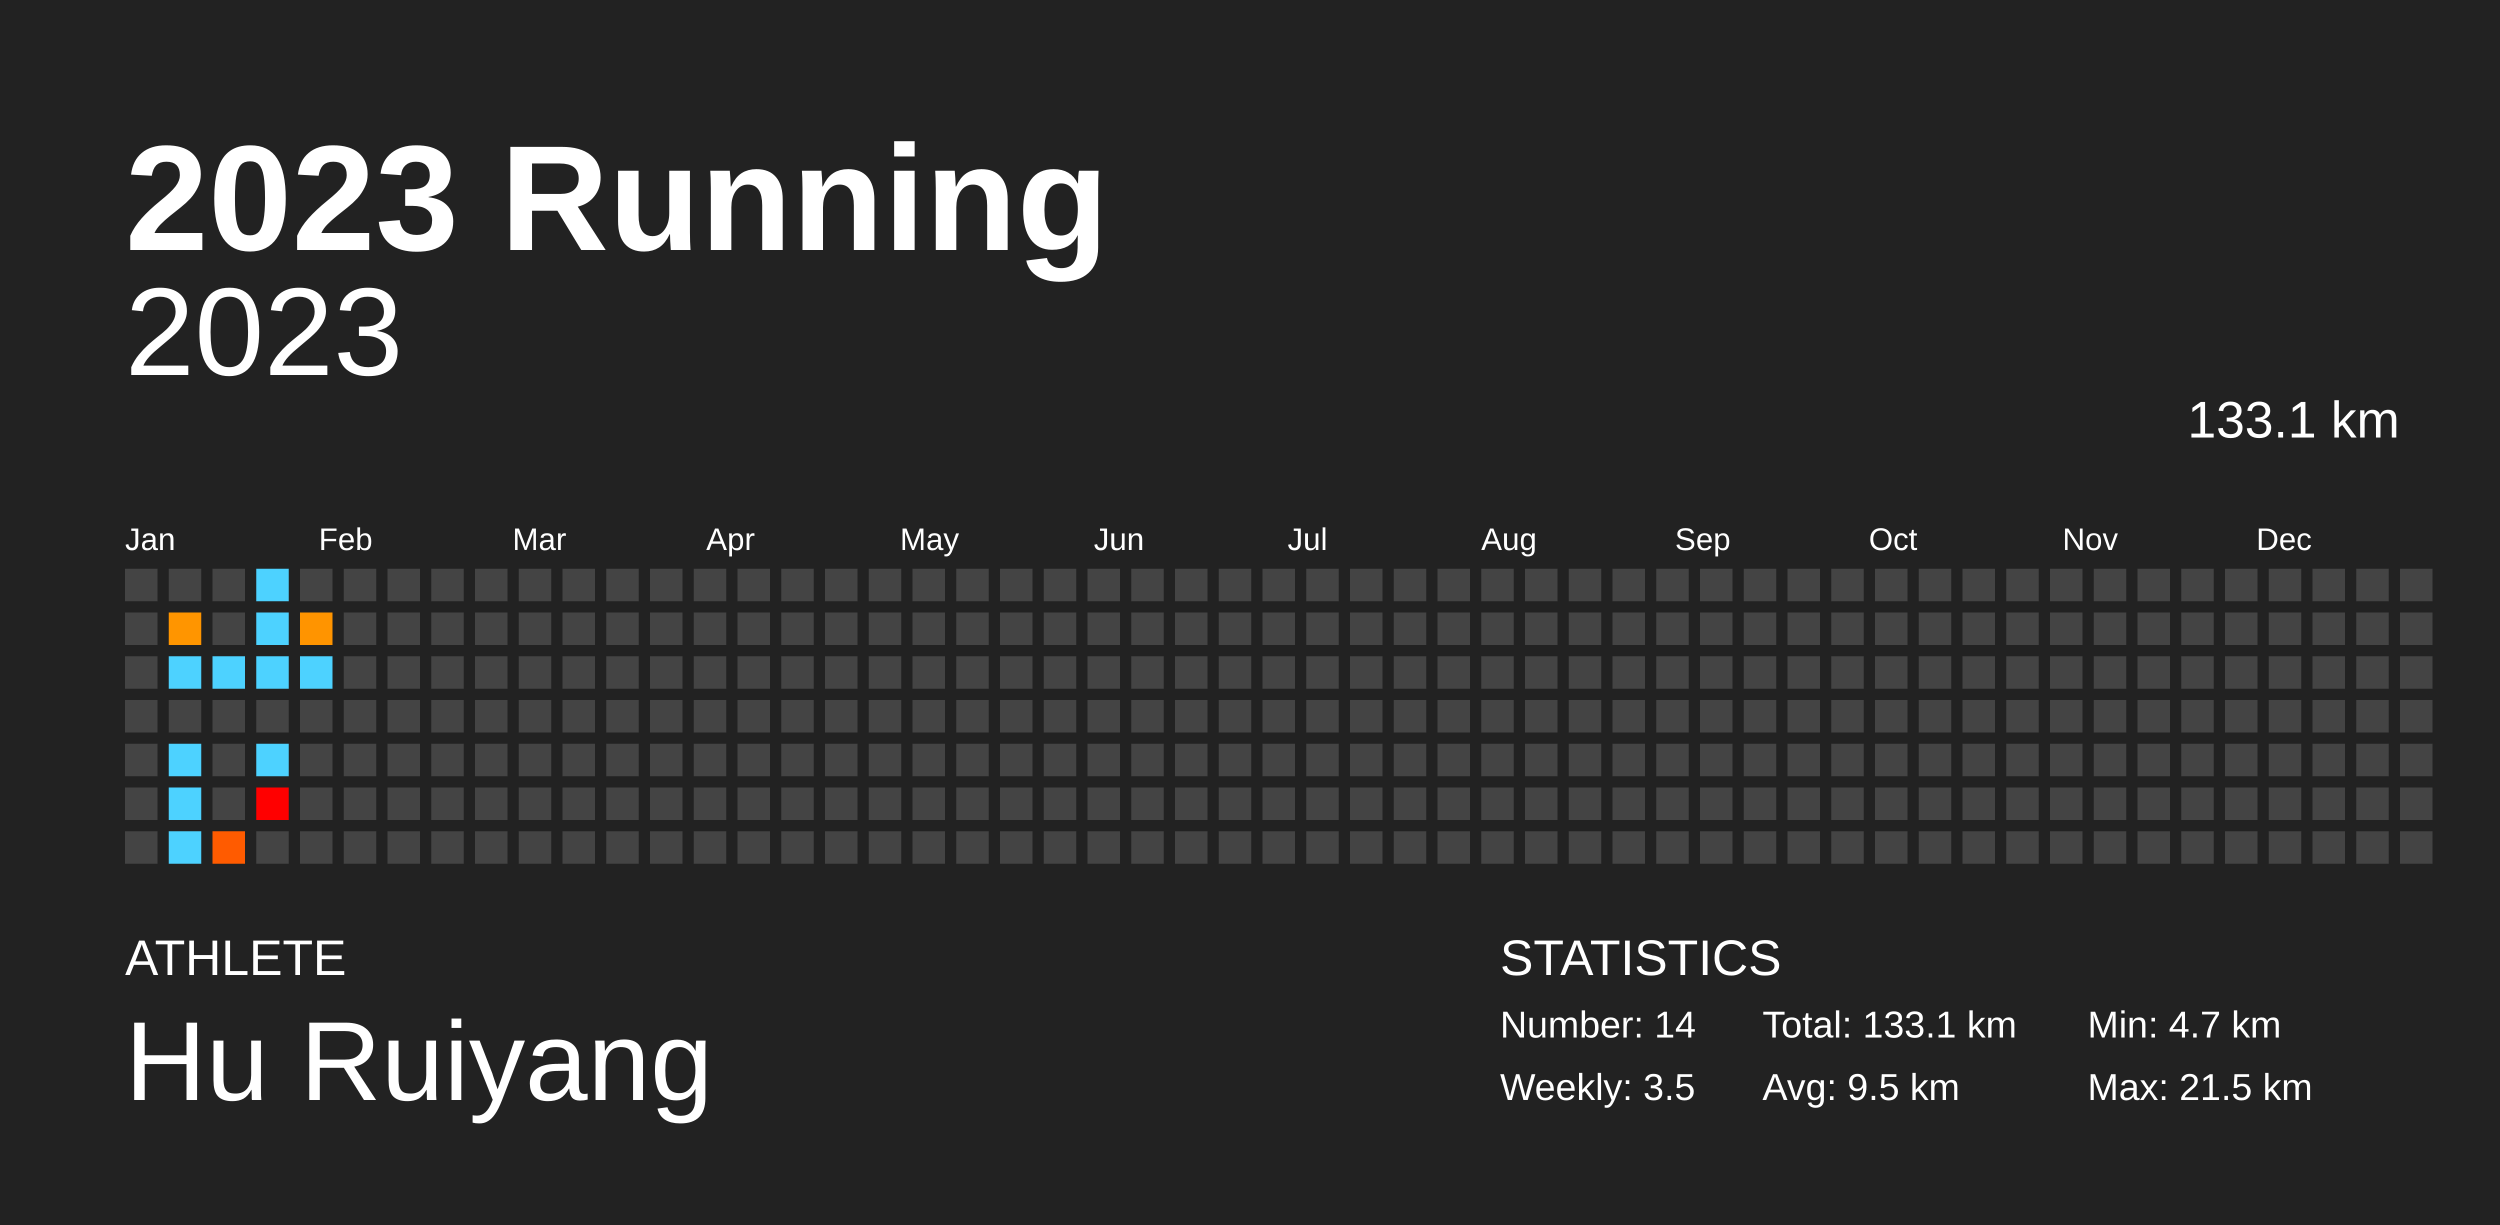
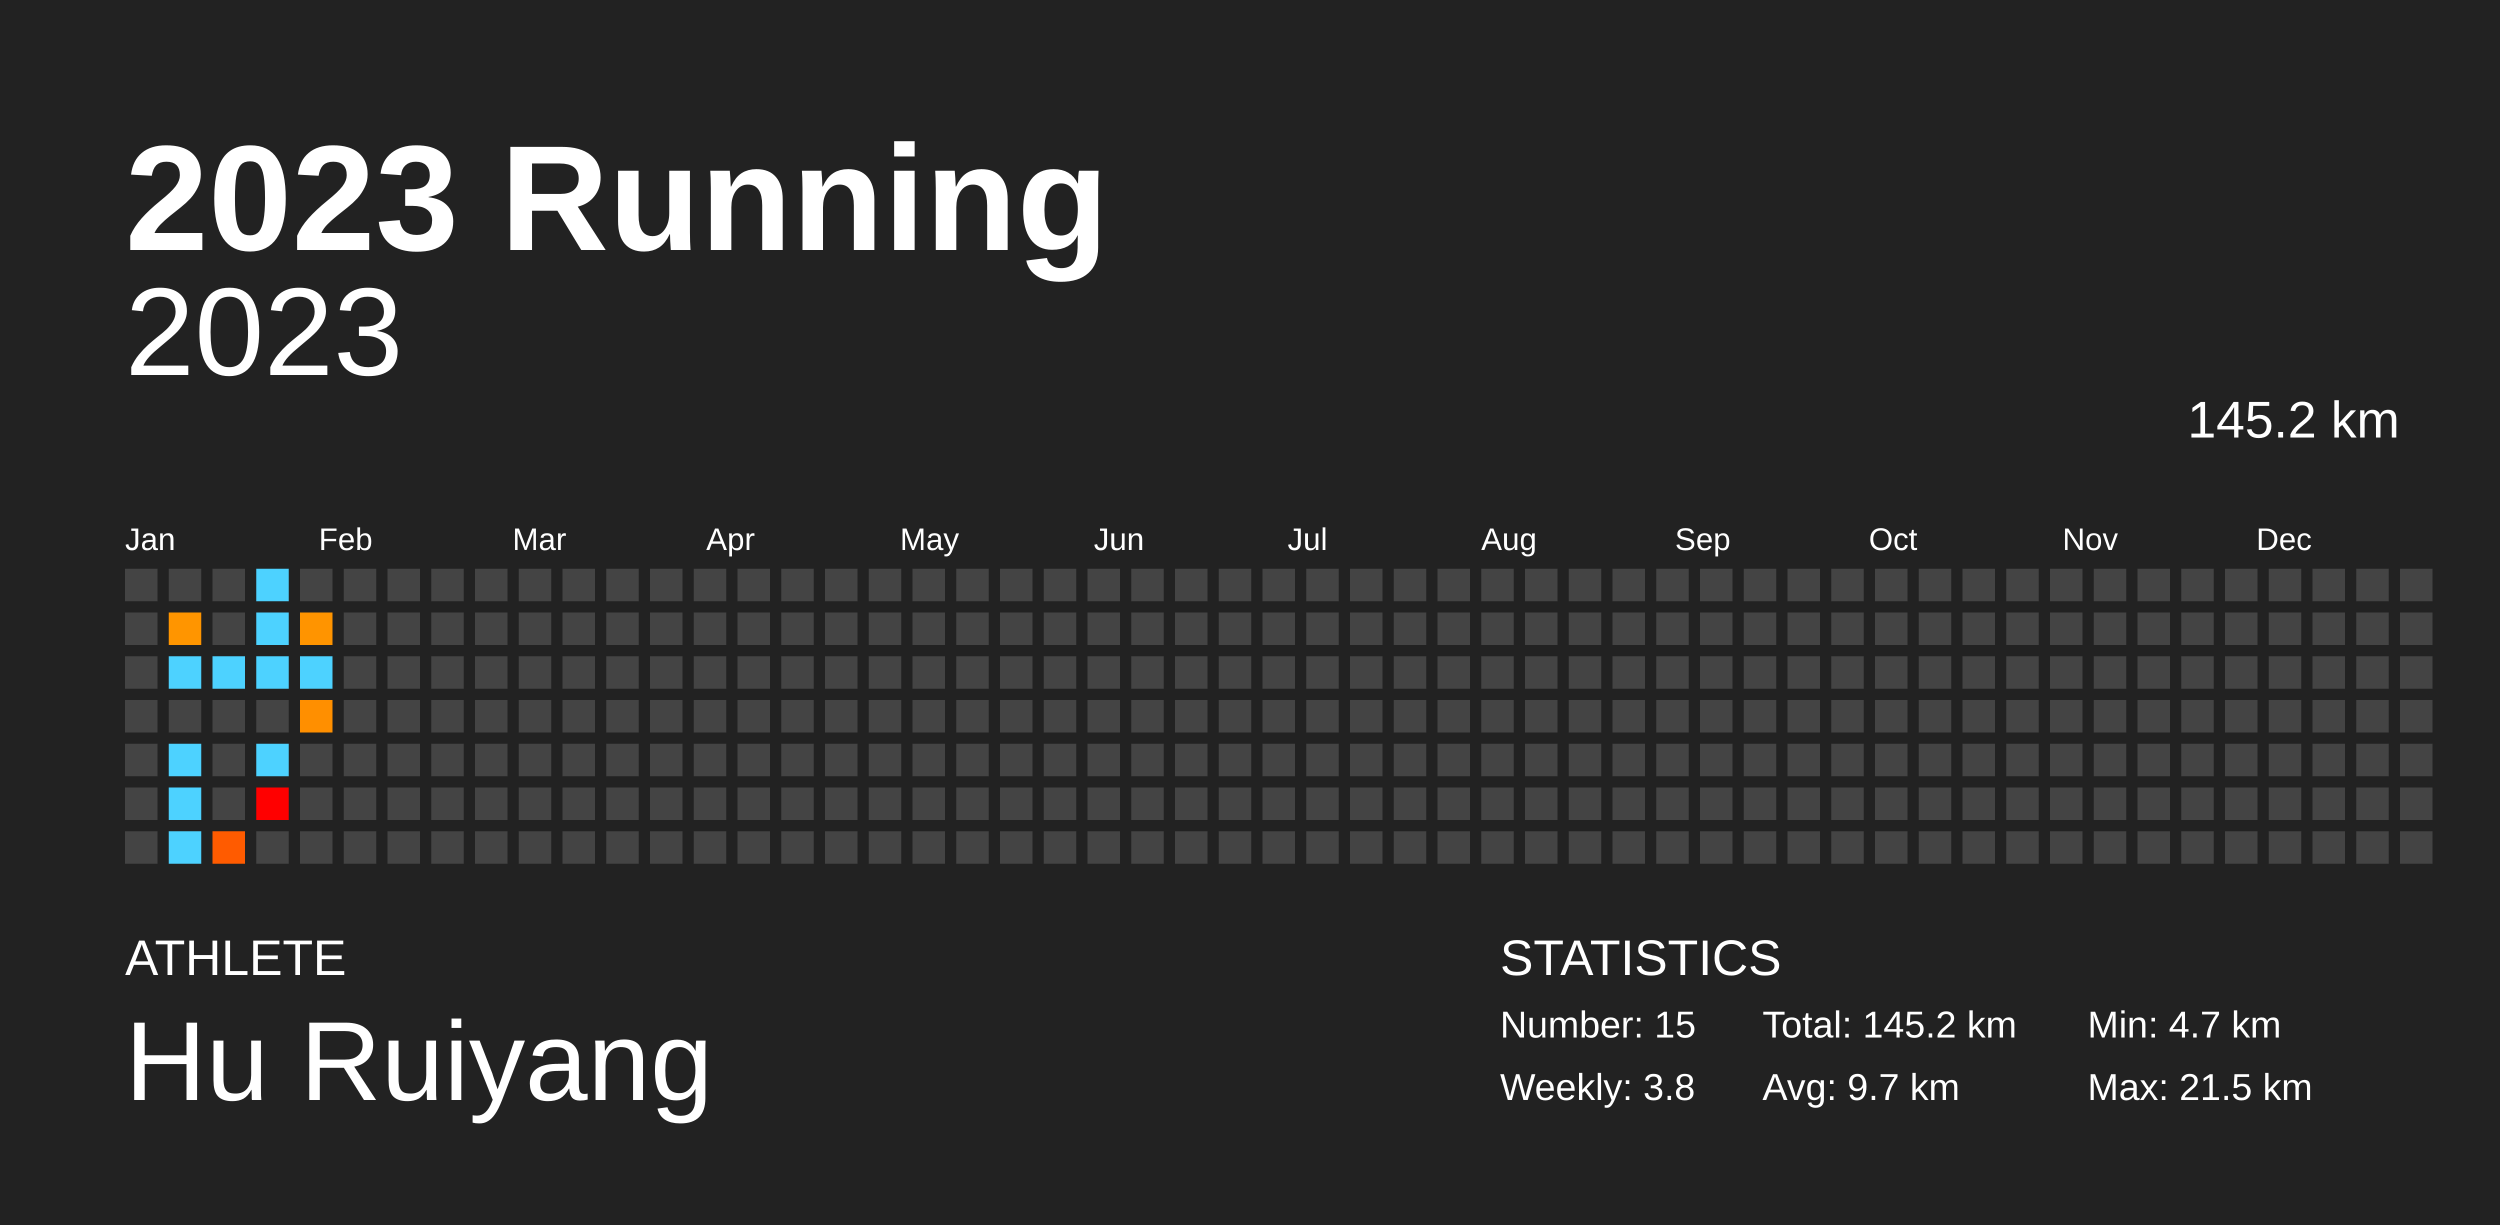
<svg xmlns="http://www.w3.org/2000/svg" baseProfile="full" height="98mm" version="1.1" viewBox="0,0,200,98" width="200mm">
  <defs />
  <rect fill="#222222" height="98" width="200" x="0" y="0" />
  <text fill="#FFFFFF" style="font-size:12px; font-family:Arial; font-weight:bold;" x="10" y="20">2023 Running</text>
  <text fill="#FFFFFF" style="font-size:4px; font-family:Arial" x="10" y="78">ATHLETE</text>
  <text fill="#FFFFFF" style="font-size:9px; font-family:Arial" x="10" y="88">Hu Ruiyang</text>
  <text fill="#FFFFFF" style="font-size:4px; font-family:Arial" x="120" y="78">STATISTICS</text>
-   <text fill="#FFFFFF" style="font-size:3px; font-family:Arial" x="120" y="83">Number: 14</text>
-   <text fill="#FFFFFF" style="font-size:3px; font-family:Arial" x="120" y="88">Weekly: 3.5</text>
-   <text fill="#FFFFFF" style="font-size:3px; font-family:Arial" x="141" y="83">Total: 133.1 km</text>
-   <text fill="#FFFFFF" style="font-size:3px; font-family:Arial" x="141" y="88">Avg: 9.5 km</text>
+   <text fill="#FFFFFF" style="font-size:3px; font-family:Arial" x="120" y="83">Number: 15</text>
+   <text fill="#FFFFFF" style="font-size:3px; font-family:Arial" x="120" y="88">Weekly: 3.8</text>
+   <text fill="#FFFFFF" style="font-size:3px; font-family:Arial" x="141" y="83">Total: 145.2 km</text>
+   <text fill="#FFFFFF" style="font-size:3px; font-family:Arial" x="141" y="88">Avg: 9.7 km</text>
  <text fill="#FFFFFF" style="font-size:3px; font-family:Arial" x="167" y="83">Min: 4.7 km</text>
  <text fill="#FFFFFF" style="font-size:3px; font-family:Arial" x="167" y="88">Max: 21.5 km</text>
  <text alignment-baseline="hanging" fill="#FFFFFF" style="font-size:10.0px; font-family:Arial;" x="10" y="30">2023</text>
-   <text alignment-baseline="hanging" fill="#FFFFFF" style="font-size:4.125px; font-family:Arial;" x="175" y="35">133.1 km</text>
+   <text alignment-baseline="hanging" fill="#FFFFFF" style="font-size:4.125px; font-family:Arial;" x="175" y="35">145.2 km</text>
  <text fill="#FFFFFF" style="font-size:2.5px; font-family:Arial" x="10.0" y="44">Jan</text>
  <text fill="#FFFFFF" style="font-size:2.5px; font-family:Arial" x="25.5" y="44">Feb</text>
  <text fill="#FFFFFF" style="font-size:2.5px; font-family:Arial" x="41.0" y="44">Mar</text>
  <text fill="#FFFFFF" style="font-size:2.5px; font-family:Arial" x="56.5" y="44">Apr</text>
  <text fill="#FFFFFF" style="font-size:2.5px; font-family:Arial" x="72.0" y="44">May</text>
  <text fill="#FFFFFF" style="font-size:2.5px; font-family:Arial" x="87.5" y="44">Jun</text>
  <text fill="#FFFFFF" style="font-size:2.5px; font-family:Arial" x="103.0" y="44">Jul</text>
  <text fill="#FFFFFF" style="font-size:2.5px; font-family:Arial" x="118.5" y="44">Aug</text>
  <text fill="#FFFFFF" style="font-size:2.5px; font-family:Arial" x="134.0" y="44">Sep</text>
  <text fill="#FFFFFF" style="font-size:2.5px; font-family:Arial" x="149.5" y="44">Oct</text>
  <text fill="#FFFFFF" style="font-size:2.5px; font-family:Arial" x="165.0" y="44">Nov</text>
  <text fill="#FFFFFF" style="font-size:2.5px; font-family:Arial" x="180.5" y="44">Dec</text>
  <rect fill="#444444" height="2.6" width="2.6" x="10.0" y="45.5" />
  <rect fill="#444444" height="2.6" width="2.6" x="10.0" y="49.0" />
  <rect fill="#444444" height="2.6" width="2.6" x="10.0" y="52.5" />
  <rect fill="#444444" height="2.6" width="2.6" x="10.0" y="56.0" />
  <rect fill="#444444" height="2.6" width="2.6" x="10.0" y="59.5" />
  <rect fill="#444444" height="2.6" width="2.6" x="10.0" y="63.0" />
  <rect fill="#444444" height="2.6" width="2.6" x="10.0" y="66.5" />
  <rect fill="#444444" height="2.6" width="2.6" x="13.5" y="45.5" />
  <rect fill="#ff9500" height="2.6" width="2.6" x="13.5" y="49.0" />
  <rect fill="#4dd2ff" height="2.6" width="2.6" x="13.5" y="52.5" />
  <rect fill="#444444" height="2.6" width="2.6" x="13.5" y="56.0" />
  <rect fill="#4dd2ff" height="2.6" width="2.6" x="13.5" y="59.5" />
  <rect fill="#4dd2ff" height="2.6" width="2.6" x="13.5" y="63.0" />
  <rect fill="#4dd2ff" height="2.6" width="2.6" x="13.5" y="66.5" />
  <rect fill="#444444" height="2.6" width="2.6" x="17.0" y="45.5" />
  <rect fill="#444444" height="2.6" width="2.6" x="17.0" y="49.0" />
  <rect fill="#4dd2ff" height="2.6" width="2.6" x="17.0" y="52.5" />
  <rect fill="#444444" height="2.6" width="2.6" x="17.0" y="56.0" />
  <rect fill="#444444" height="2.6" width="2.6" x="17.0" y="59.5" />
  <rect fill="#444444" height="2.6" width="2.6" x="17.0" y="63.0" />
  <rect fill="#ff5b00" height="2.6" width="2.6" x="17.0" y="66.5" />
  <rect fill="#4dd2ff" height="2.6" width="2.6" x="20.5" y="45.5" />
  <rect fill="#4dd2ff" height="2.6" width="2.6" x="20.5" y="49.0" />
  <rect fill="#4dd2ff" height="2.6" width="2.6" x="20.5" y="52.5" />
  <rect fill="#444444" height="2.6" width="2.6" x="20.5" y="56.0" />
  <rect fill="#4dd2ff" height="2.6" width="2.6" x="20.5" y="59.5" />
  <rect fill="red" height="2.6" width="2.6" x="20.5" y="63.0" />
  <rect fill="#444444" height="2.6" width="2.6" x="20.5" y="66.5" />
  <rect fill="#444444" height="2.6" width="2.6" x="24.0" y="45.5" />
  <rect fill="#ff9400" height="2.6" width="2.6" x="24.0" y="49.0" />
  <rect fill="#4dd2ff" height="2.6" width="2.6" x="24.0" y="52.5" />
-   <rect fill="#444444" height="2.6" width="2.6" x="24.0" y="56.0" />
+   <rect fill="#ff8f00" height="2.6" width="2.6" x="24.0" y="56.0" />
  <rect fill="#444444" height="2.6" width="2.6" x="24.0" y="59.5" />
  <rect fill="#444444" height="2.6" width="2.6" x="24.0" y="63.0" />
  <rect fill="#444444" height="2.6" width="2.6" x="24.0" y="66.5" />
  <rect fill="#444444" height="2.6" width="2.6" x="27.5" y="45.5" />
  <rect fill="#444444" height="2.6" width="2.6" x="27.5" y="49.0" />
  <rect fill="#444444" height="2.6" width="2.6" x="27.5" y="52.5" />
  <rect fill="#444444" height="2.6" width="2.6" x="27.5" y="56.0" />
  <rect fill="#444444" height="2.6" width="2.6" x="27.5" y="59.5" />
  <rect fill="#444444" height="2.6" width="2.6" x="27.5" y="63.0" />
  <rect fill="#444444" height="2.6" width="2.6" x="27.5" y="66.5" />
  <rect fill="#444444" height="2.6" width="2.6" x="31.0" y="45.5" />
  <rect fill="#444444" height="2.6" width="2.6" x="31.0" y="49.0" />
  <rect fill="#444444" height="2.6" width="2.6" x="31.0" y="52.5" />
  <rect fill="#444444" height="2.6" width="2.6" x="31.0" y="56.0" />
  <rect fill="#444444" height="2.6" width="2.6" x="31.0" y="59.5" />
  <rect fill="#444444" height="2.6" width="2.6" x="31.0" y="63.0" />
  <rect fill="#444444" height="2.6" width="2.6" x="31.0" y="66.5" />
  <rect fill="#444444" height="2.6" width="2.6" x="34.5" y="45.5" />
  <rect fill="#444444" height="2.6" width="2.6" x="34.5" y="49.0" />
  <rect fill="#444444" height="2.6" width="2.6" x="34.5" y="52.5" />
  <rect fill="#444444" height="2.6" width="2.6" x="34.5" y="56.0" />
  <rect fill="#444444" height="2.6" width="2.6" x="34.5" y="59.5" />
  <rect fill="#444444" height="2.6" width="2.6" x="34.5" y="63.0" />
  <rect fill="#444444" height="2.6" width="2.6" x="34.5" y="66.5" />
  <rect fill="#444444" height="2.6" width="2.6" x="38.0" y="45.5" />
  <rect fill="#444444" height="2.6" width="2.6" x="38.0" y="49.0" />
  <rect fill="#444444" height="2.6" width="2.6" x="38.0" y="52.5" />
  <rect fill="#444444" height="2.6" width="2.6" x="38.0" y="56.0" />
  <rect fill="#444444" height="2.6" width="2.6" x="38.0" y="59.5" />
  <rect fill="#444444" height="2.6" width="2.6" x="38.0" y="63.0" />
  <rect fill="#444444" height="2.6" width="2.6" x="38.0" y="66.5" />
  <rect fill="#444444" height="2.6" width="2.6" x="41.5" y="45.5" />
  <rect fill="#444444" height="2.6" width="2.6" x="41.5" y="49.0" />
  <rect fill="#444444" height="2.6" width="2.6" x="41.5" y="52.5" />
  <rect fill="#444444" height="2.6" width="2.6" x="41.5" y="56.0" />
  <rect fill="#444444" height="2.6" width="2.6" x="41.5" y="59.5" />
  <rect fill="#444444" height="2.6" width="2.6" x="41.5" y="63.0" />
  <rect fill="#444444" height="2.6" width="2.6" x="41.5" y="66.5" />
  <rect fill="#444444" height="2.6" width="2.6" x="45.0" y="45.5" />
  <rect fill="#444444" height="2.6" width="2.6" x="45.0" y="49.0" />
  <rect fill="#444444" height="2.6" width="2.6" x="45.0" y="52.5" />
  <rect fill="#444444" height="2.6" width="2.6" x="45.0" y="56.0" />
  <rect fill="#444444" height="2.6" width="2.6" x="45.0" y="59.5" />
  <rect fill="#444444" height="2.6" width="2.6" x="45.0" y="63.0" />
  <rect fill="#444444" height="2.6" width="2.6" x="45.0" y="66.5" />
  <rect fill="#444444" height="2.6" width="2.6" x="48.5" y="45.5" />
  <rect fill="#444444" height="2.6" width="2.6" x="48.5" y="49.0" />
  <rect fill="#444444" height="2.6" width="2.6" x="48.5" y="52.5" />
  <rect fill="#444444" height="2.6" width="2.6" x="48.5" y="56.0" />
  <rect fill="#444444" height="2.6" width="2.6" x="48.5" y="59.5" />
  <rect fill="#444444" height="2.6" width="2.6" x="48.5" y="63.0" />
  <rect fill="#444444" height="2.6" width="2.6" x="48.5" y="66.5" />
  <rect fill="#444444" height="2.6" width="2.6" x="52.0" y="45.5" />
  <rect fill="#444444" height="2.6" width="2.6" x="52.0" y="49.0" />
  <rect fill="#444444" height="2.6" width="2.6" x="52.0" y="52.5" />
  <rect fill="#444444" height="2.6" width="2.6" x="52.0" y="56.0" />
  <rect fill="#444444" height="2.6" width="2.6" x="52.0" y="59.5" />
  <rect fill="#444444" height="2.6" width="2.6" x="52.0" y="63.0" />
  <rect fill="#444444" height="2.6" width="2.6" x="52.0" y="66.5" />
  <rect fill="#444444" height="2.6" width="2.6" x="55.5" y="45.5" />
  <rect fill="#444444" height="2.6" width="2.6" x="55.5" y="49.0" />
  <rect fill="#444444" height="2.6" width="2.6" x="55.5" y="52.5" />
  <rect fill="#444444" height="2.6" width="2.6" x="55.5" y="56.0" />
  <rect fill="#444444" height="2.6" width="2.6" x="55.5" y="59.5" />
  <rect fill="#444444" height="2.6" width="2.6" x="55.5" y="63.0" />
  <rect fill="#444444" height="2.6" width="2.6" x="55.5" y="66.5" />
  <rect fill="#444444" height="2.6" width="2.6" x="59.0" y="45.5" />
  <rect fill="#444444" height="2.6" width="2.6" x="59.0" y="49.0" />
  <rect fill="#444444" height="2.6" width="2.6" x="59.0" y="52.5" />
  <rect fill="#444444" height="2.6" width="2.6" x="59.0" y="56.0" />
  <rect fill="#444444" height="2.6" width="2.6" x="59.0" y="59.5" />
  <rect fill="#444444" height="2.6" width="2.6" x="59.0" y="63.0" />
  <rect fill="#444444" height="2.6" width="2.6" x="59.0" y="66.5" />
  <rect fill="#444444" height="2.6" width="2.6" x="62.5" y="45.5" />
  <rect fill="#444444" height="2.6" width="2.6" x="62.5" y="49.0" />
  <rect fill="#444444" height="2.6" width="2.6" x="62.5" y="52.5" />
  <rect fill="#444444" height="2.6" width="2.6" x="62.5" y="56.0" />
  <rect fill="#444444" height="2.6" width="2.6" x="62.5" y="59.5" />
  <rect fill="#444444" height="2.6" width="2.6" x="62.5" y="63.0" />
  <rect fill="#444444" height="2.6" width="2.6" x="62.5" y="66.5" />
  <rect fill="#444444" height="2.6" width="2.6" x="66.0" y="45.5" />
  <rect fill="#444444" height="2.6" width="2.6" x="66.0" y="49.0" />
  <rect fill="#444444" height="2.6" width="2.6" x="66.0" y="52.5" />
  <rect fill="#444444" height="2.6" width="2.6" x="66.0" y="56.0" />
  <rect fill="#444444" height="2.6" width="2.6" x="66.0" y="59.5" />
  <rect fill="#444444" height="2.6" width="2.6" x="66.0" y="63.0" />
  <rect fill="#444444" height="2.6" width="2.6" x="66.0" y="66.5" />
  <rect fill="#444444" height="2.6" width="2.6" x="69.5" y="45.5" />
  <rect fill="#444444" height="2.6" width="2.6" x="69.5" y="49.0" />
  <rect fill="#444444" height="2.6" width="2.6" x="69.5" y="52.5" />
  <rect fill="#444444" height="2.6" width="2.6" x="69.5" y="56.0" />
  <rect fill="#444444" height="2.6" width="2.6" x="69.5" y="59.5" />
  <rect fill="#444444" height="2.6" width="2.6" x="69.5" y="63.0" />
  <rect fill="#444444" height="2.6" width="2.6" x="69.5" y="66.5" />
  <rect fill="#444444" height="2.6" width="2.6" x="73.0" y="45.5" />
  <rect fill="#444444" height="2.6" width="2.6" x="73.0" y="49.0" />
  <rect fill="#444444" height="2.6" width="2.6" x="73.0" y="52.5" />
  <rect fill="#444444" height="2.6" width="2.6" x="73.0" y="56.0" />
  <rect fill="#444444" height="2.6" width="2.6" x="73.0" y="59.5" />
  <rect fill="#444444" height="2.6" width="2.6" x="73.0" y="63.0" />
  <rect fill="#444444" height="2.6" width="2.6" x="73.0" y="66.5" />
  <rect fill="#444444" height="2.6" width="2.6" x="76.5" y="45.5" />
  <rect fill="#444444" height="2.6" width="2.6" x="76.5" y="49.0" />
  <rect fill="#444444" height="2.6" width="2.6" x="76.5" y="52.5" />
  <rect fill="#444444" height="2.6" width="2.6" x="76.5" y="56.0" />
  <rect fill="#444444" height="2.6" width="2.6" x="76.5" y="59.5" />
  <rect fill="#444444" height="2.6" width="2.6" x="76.5" y="63.0" />
  <rect fill="#444444" height="2.6" width="2.6" x="76.5" y="66.5" />
  <rect fill="#444444" height="2.6" width="2.6" x="80.0" y="45.5" />
  <rect fill="#444444" height="2.6" width="2.6" x="80.0" y="49.0" />
  <rect fill="#444444" height="2.6" width="2.6" x="80.0" y="52.5" />
  <rect fill="#444444" height="2.6" width="2.6" x="80.0" y="56.0" />
  <rect fill="#444444" height="2.6" width="2.6" x="80.0" y="59.5" />
  <rect fill="#444444" height="2.6" width="2.6" x="80.0" y="63.0" />
  <rect fill="#444444" height="2.6" width="2.6" x="80.0" y="66.5" />
  <rect fill="#444444" height="2.6" width="2.6" x="83.5" y="45.5" />
  <rect fill="#444444" height="2.6" width="2.6" x="83.5" y="49.0" />
  <rect fill="#444444" height="2.6" width="2.6" x="83.5" y="52.5" />
  <rect fill="#444444" height="2.6" width="2.6" x="83.5" y="56.0" />
  <rect fill="#444444" height="2.6" width="2.6" x="83.5" y="59.5" />
  <rect fill="#444444" height="2.6" width="2.6" x="83.5" y="63.0" />
  <rect fill="#444444" height="2.6" width="2.6" x="83.5" y="66.5" />
  <rect fill="#444444" height="2.6" width="2.6" x="87.0" y="45.5" />
  <rect fill="#444444" height="2.6" width="2.6" x="87.0" y="49.0" />
  <rect fill="#444444" height="2.6" width="2.6" x="87.0" y="52.5" />
  <rect fill="#444444" height="2.6" width="2.6" x="87.0" y="56.0" />
  <rect fill="#444444" height="2.6" width="2.6" x="87.0" y="59.5" />
  <rect fill="#444444" height="2.6" width="2.6" x="87.0" y="63.0" />
  <rect fill="#444444" height="2.6" width="2.6" x="87.0" y="66.5" />
  <rect fill="#444444" height="2.6" width="2.6" x="90.5" y="45.5" />
  <rect fill="#444444" height="2.6" width="2.6" x="90.5" y="49.0" />
  <rect fill="#444444" height="2.6" width="2.6" x="90.5" y="52.5" />
  <rect fill="#444444" height="2.6" width="2.6" x="90.5" y="56.0" />
  <rect fill="#444444" height="2.6" width="2.6" x="90.5" y="59.5" />
  <rect fill="#444444" height="2.6" width="2.6" x="90.5" y="63.0" />
  <rect fill="#444444" height="2.6" width="2.6" x="90.5" y="66.5" />
  <rect fill="#444444" height="2.6" width="2.6" x="94.0" y="45.5" />
  <rect fill="#444444" height="2.6" width="2.6" x="94.0" y="49.0" />
  <rect fill="#444444" height="2.6" width="2.6" x="94.0" y="52.5" />
  <rect fill="#444444" height="2.6" width="2.6" x="94.0" y="56.0" />
  <rect fill="#444444" height="2.6" width="2.6" x="94.0" y="59.5" />
  <rect fill="#444444" height="2.6" width="2.6" x="94.0" y="63.0" />
  <rect fill="#444444" height="2.6" width="2.6" x="94.0" y="66.5" />
  <rect fill="#444444" height="2.6" width="2.6" x="97.5" y="45.5" />
  <rect fill="#444444" height="2.6" width="2.6" x="97.5" y="49.0" />
  <rect fill="#444444" height="2.6" width="2.6" x="97.5" y="52.5" />
  <rect fill="#444444" height="2.6" width="2.6" x="97.5" y="56.0" />
  <rect fill="#444444" height="2.6" width="2.6" x="97.5" y="59.5" />
  <rect fill="#444444" height="2.6" width="2.6" x="97.5" y="63.0" />
  <rect fill="#444444" height="2.6" width="2.6" x="97.5" y="66.5" />
  <rect fill="#444444" height="2.6" width="2.6" x="101.0" y="45.5" />
  <rect fill="#444444" height="2.6" width="2.6" x="101.0" y="49.0" />
  <rect fill="#444444" height="2.6" width="2.6" x="101.0" y="52.5" />
  <rect fill="#444444" height="2.6" width="2.6" x="101.0" y="56.0" />
  <rect fill="#444444" height="2.6" width="2.6" x="101.0" y="59.5" />
  <rect fill="#444444" height="2.6" width="2.6" x="101.0" y="63.0" />
  <rect fill="#444444" height="2.6" width="2.6" x="101.0" y="66.5" />
  <rect fill="#444444" height="2.6" width="2.6" x="104.5" y="45.5" />
  <rect fill="#444444" height="2.6" width="2.6" x="104.5" y="49.0" />
  <rect fill="#444444" height="2.6" width="2.6" x="104.5" y="52.5" />
  <rect fill="#444444" height="2.6" width="2.6" x="104.5" y="56.0" />
  <rect fill="#444444" height="2.6" width="2.6" x="104.5" y="59.5" />
  <rect fill="#444444" height="2.6" width="2.6" x="104.5" y="63.0" />
  <rect fill="#444444" height="2.6" width="2.6" x="104.5" y="66.5" />
  <rect fill="#444444" height="2.6" width="2.6" x="108.0" y="45.5" />
  <rect fill="#444444" height="2.6" width="2.6" x="108.0" y="49.0" />
  <rect fill="#444444" height="2.6" width="2.6" x="108.0" y="52.5" />
  <rect fill="#444444" height="2.6" width="2.6" x="108.0" y="56.0" />
  <rect fill="#444444" height="2.6" width="2.6" x="108.0" y="59.5" />
  <rect fill="#444444" height="2.6" width="2.6" x="108.0" y="63.0" />
  <rect fill="#444444" height="2.6" width="2.6" x="108.0" y="66.5" />
  <rect fill="#444444" height="2.6" width="2.6" x="111.5" y="45.5" />
  <rect fill="#444444" height="2.6" width="2.6" x="111.5" y="49.0" />
  <rect fill="#444444" height="2.6" width="2.6" x="111.5" y="52.5" />
  <rect fill="#444444" height="2.6" width="2.6" x="111.5" y="56.0" />
  <rect fill="#444444" height="2.6" width="2.6" x="111.5" y="59.5" />
  <rect fill="#444444" height="2.6" width="2.6" x="111.5" y="63.0" />
  <rect fill="#444444" height="2.6" width="2.6" x="111.5" y="66.5" />
  <rect fill="#444444" height="2.6" width="2.6" x="115.0" y="45.5" />
  <rect fill="#444444" height="2.6" width="2.6" x="115.0" y="49.0" />
  <rect fill="#444444" height="2.6" width="2.6" x="115.0" y="52.5" />
  <rect fill="#444444" height="2.6" width="2.6" x="115.0" y="56.0" />
  <rect fill="#444444" height="2.6" width="2.6" x="115.0" y="59.5" />
  <rect fill="#444444" height="2.6" width="2.6" x="115.0" y="63.0" />
  <rect fill="#444444" height="2.6" width="2.6" x="115.0" y="66.5" />
  <rect fill="#444444" height="2.6" width="2.6" x="118.5" y="45.5" />
  <rect fill="#444444" height="2.6" width="2.6" x="118.5" y="49.0" />
  <rect fill="#444444" height="2.6" width="2.6" x="118.5" y="52.5" />
  <rect fill="#444444" height="2.6" width="2.6" x="118.5" y="56.0" />
  <rect fill="#444444" height="2.6" width="2.6" x="118.5" y="59.5" />
  <rect fill="#444444" height="2.6" width="2.6" x="118.5" y="63.0" />
  <rect fill="#444444" height="2.6" width="2.6" x="118.5" y="66.5" />
  <rect fill="#444444" height="2.6" width="2.6" x="122.0" y="45.5" />
  <rect fill="#444444" height="2.6" width="2.6" x="122.0" y="49.0" />
  <rect fill="#444444" height="2.6" width="2.6" x="122.0" y="52.5" />
  <rect fill="#444444" height="2.6" width="2.6" x="122.0" y="56.0" />
  <rect fill="#444444" height="2.6" width="2.6" x="122.0" y="59.5" />
  <rect fill="#444444" height="2.6" width="2.6" x="122.0" y="63.0" />
  <rect fill="#444444" height="2.6" width="2.6" x="122.0" y="66.5" />
  <rect fill="#444444" height="2.6" width="2.6" x="125.5" y="45.5" />
  <rect fill="#444444" height="2.6" width="2.6" x="125.5" y="49.0" />
  <rect fill="#444444" height="2.6" width="2.6" x="125.5" y="52.5" />
  <rect fill="#444444" height="2.6" width="2.6" x="125.5" y="56.0" />
  <rect fill="#444444" height="2.6" width="2.6" x="125.5" y="59.5" />
  <rect fill="#444444" height="2.6" width="2.6" x="125.5" y="63.0" />
  <rect fill="#444444" height="2.6" width="2.6" x="125.5" y="66.5" />
  <rect fill="#444444" height="2.6" width="2.6" x="129.0" y="45.5" />
  <rect fill="#444444" height="2.6" width="2.6" x="129.0" y="49.0" />
  <rect fill="#444444" height="2.6" width="2.6" x="129.0" y="52.5" />
  <rect fill="#444444" height="2.6" width="2.6" x="129.0" y="56.0" />
  <rect fill="#444444" height="2.6" width="2.6" x="129.0" y="59.5" />
  <rect fill="#444444" height="2.6" width="2.6" x="129.0" y="63.0" />
  <rect fill="#444444" height="2.6" width="2.6" x="129.0" y="66.5" />
  <rect fill="#444444" height="2.6" width="2.6" x="132.5" y="45.5" />
  <rect fill="#444444" height="2.6" width="2.6" x="132.5" y="49.0" />
  <rect fill="#444444" height="2.6" width="2.6" x="132.5" y="52.5" />
  <rect fill="#444444" height="2.6" width="2.6" x="132.5" y="56.0" />
  <rect fill="#444444" height="2.6" width="2.6" x="132.5" y="59.5" />
  <rect fill="#444444" height="2.6" width="2.6" x="132.5" y="63.0" />
  <rect fill="#444444" height="2.6" width="2.6" x="132.5" y="66.5" />
  <rect fill="#444444" height="2.6" width="2.6" x="136.0" y="45.5" />
  <rect fill="#444444" height="2.6" width="2.6" x="136.0" y="49.0" />
  <rect fill="#444444" height="2.6" width="2.6" x="136.0" y="52.5" />
  <rect fill="#444444" height="2.6" width="2.6" x="136.0" y="56.0" />
  <rect fill="#444444" height="2.6" width="2.6" x="136.0" y="59.5" />
  <rect fill="#444444" height="2.6" width="2.6" x="136.0" y="63.0" />
  <rect fill="#444444" height="2.6" width="2.6" x="136.0" y="66.5" />
  <rect fill="#444444" height="2.6" width="2.6" x="139.5" y="45.5" />
  <rect fill="#444444" height="2.6" width="2.6" x="139.5" y="49.0" />
  <rect fill="#444444" height="2.6" width="2.6" x="139.5" y="52.5" />
  <rect fill="#444444" height="2.6" width="2.6" x="139.5" y="56.0" />
  <rect fill="#444444" height="2.6" width="2.6" x="139.5" y="59.5" />
  <rect fill="#444444" height="2.6" width="2.6" x="139.5" y="63.0" />
  <rect fill="#444444" height="2.6" width="2.6" x="139.5" y="66.5" />
  <rect fill="#444444" height="2.6" width="2.6" x="143.0" y="45.5" />
  <rect fill="#444444" height="2.6" width="2.6" x="143.0" y="49.0" />
  <rect fill="#444444" height="2.6" width="2.6" x="143.0" y="52.5" />
  <rect fill="#444444" height="2.6" width="2.6" x="143.0" y="56.0" />
  <rect fill="#444444" height="2.6" width="2.6" x="143.0" y="59.5" />
  <rect fill="#444444" height="2.6" width="2.6" x="143.0" y="63.0" />
  <rect fill="#444444" height="2.6" width="2.6" x="143.0" y="66.5" />
  <rect fill="#444444" height="2.6" width="2.6" x="146.5" y="45.5" />
  <rect fill="#444444" height="2.6" width="2.6" x="146.5" y="49.0" />
  <rect fill="#444444" height="2.6" width="2.6" x="146.5" y="52.5" />
  <rect fill="#444444" height="2.6" width="2.6" x="146.5" y="56.0" />
  <rect fill="#444444" height="2.6" width="2.6" x="146.5" y="59.5" />
  <rect fill="#444444" height="2.6" width="2.6" x="146.5" y="63.0" />
  <rect fill="#444444" height="2.6" width="2.6" x="146.5" y="66.5" />
  <rect fill="#444444" height="2.6" width="2.6" x="150.0" y="45.5" />
  <rect fill="#444444" height="2.6" width="2.6" x="150.0" y="49.0" />
  <rect fill="#444444" height="2.6" width="2.6" x="150.0" y="52.5" />
  <rect fill="#444444" height="2.6" width="2.6" x="150.0" y="56.0" />
  <rect fill="#444444" height="2.6" width="2.6" x="150.0" y="59.5" />
  <rect fill="#444444" height="2.6" width="2.6" x="150.0" y="63.0" />
  <rect fill="#444444" height="2.6" width="2.6" x="150.0" y="66.5" />
  <rect fill="#444444" height="2.6" width="2.6" x="153.5" y="45.5" />
  <rect fill="#444444" height="2.6" width="2.6" x="153.5" y="49.0" />
  <rect fill="#444444" height="2.6" width="2.6" x="153.5" y="52.5" />
  <rect fill="#444444" height="2.6" width="2.6" x="153.5" y="56.0" />
  <rect fill="#444444" height="2.6" width="2.6" x="153.5" y="59.5" />
  <rect fill="#444444" height="2.6" width="2.6" x="153.5" y="63.0" />
  <rect fill="#444444" height="2.6" width="2.6" x="153.5" y="66.5" />
  <rect fill="#444444" height="2.6" width="2.6" x="157.0" y="45.5" />
  <rect fill="#444444" height="2.6" width="2.6" x="157.0" y="49.0" />
  <rect fill="#444444" height="2.6" width="2.6" x="157.0" y="52.5" />
  <rect fill="#444444" height="2.6" width="2.6" x="157.0" y="56.0" />
  <rect fill="#444444" height="2.6" width="2.6" x="157.0" y="59.5" />
  <rect fill="#444444" height="2.6" width="2.6" x="157.0" y="63.0" />
  <rect fill="#444444" height="2.6" width="2.6" x="157.0" y="66.5" />
  <rect fill="#444444" height="2.6" width="2.6" x="160.5" y="45.5" />
  <rect fill="#444444" height="2.6" width="2.6" x="160.5" y="49.0" />
  <rect fill="#444444" height="2.6" width="2.6" x="160.5" y="52.5" />
  <rect fill="#444444" height="2.6" width="2.6" x="160.5" y="56.0" />
  <rect fill="#444444" height="2.6" width="2.6" x="160.5" y="59.5" />
  <rect fill="#444444" height="2.6" width="2.6" x="160.5" y="63.0" />
  <rect fill="#444444" height="2.6" width="2.6" x="160.5" y="66.5" />
  <rect fill="#444444" height="2.6" width="2.6" x="164.0" y="45.5" />
  <rect fill="#444444" height="2.6" width="2.6" x="164.0" y="49.0" />
  <rect fill="#444444" height="2.6" width="2.6" x="164.0" y="52.5" />
  <rect fill="#444444" height="2.6" width="2.6" x="164.0" y="56.0" />
  <rect fill="#444444" height="2.6" width="2.6" x="164.0" y="59.5" />
  <rect fill="#444444" height="2.6" width="2.6" x="164.0" y="63.0" />
  <rect fill="#444444" height="2.6" width="2.6" x="164.0" y="66.5" />
  <rect fill="#444444" height="2.6" width="2.6" x="167.5" y="45.5" />
  <rect fill="#444444" height="2.6" width="2.6" x="167.5" y="49.0" />
  <rect fill="#444444" height="2.6" width="2.6" x="167.5" y="52.5" />
  <rect fill="#444444" height="2.6" width="2.6" x="167.5" y="56.0" />
  <rect fill="#444444" height="2.6" width="2.6" x="167.5" y="59.5" />
  <rect fill="#444444" height="2.6" width="2.6" x="167.5" y="63.0" />
  <rect fill="#444444" height="2.6" width="2.6" x="167.5" y="66.5" />
  <rect fill="#444444" height="2.6" width="2.6" x="171.0" y="45.5" />
  <rect fill="#444444" height="2.6" width="2.6" x="171.0" y="49.0" />
  <rect fill="#444444" height="2.6" width="2.6" x="171.0" y="52.5" />
  <rect fill="#444444" height="2.6" width="2.6" x="171.0" y="56.0" />
  <rect fill="#444444" height="2.6" width="2.6" x="171.0" y="59.5" />
  <rect fill="#444444" height="2.6" width="2.6" x="171.0" y="63.0" />
  <rect fill="#444444" height="2.6" width="2.6" x="171.0" y="66.5" />
  <rect fill="#444444" height="2.6" width="2.6" x="174.5" y="45.5" />
  <rect fill="#444444" height="2.6" width="2.6" x="174.5" y="49.0" />
  <rect fill="#444444" height="2.6" width="2.6" x="174.5" y="52.5" />
  <rect fill="#444444" height="2.6" width="2.6" x="174.5" y="56.0" />
  <rect fill="#444444" height="2.6" width="2.6" x="174.5" y="59.5" />
  <rect fill="#444444" height="2.6" width="2.6" x="174.5" y="63.0" />
  <rect fill="#444444" height="2.6" width="2.6" x="174.5" y="66.5" />
  <rect fill="#444444" height="2.6" width="2.6" x="178.0" y="45.5" />
  <rect fill="#444444" height="2.6" width="2.6" x="178.0" y="49.0" />
  <rect fill="#444444" height="2.6" width="2.6" x="178.0" y="52.5" />
  <rect fill="#444444" height="2.6" width="2.6" x="178.0" y="56.0" />
  <rect fill="#444444" height="2.6" width="2.6" x="178.0" y="59.5" />
  <rect fill="#444444" height="2.6" width="2.6" x="178.0" y="63.0" />
  <rect fill="#444444" height="2.6" width="2.6" x="178.0" y="66.5" />
  <rect fill="#444444" height="2.6" width="2.6" x="181.5" y="45.5" />
  <rect fill="#444444" height="2.6" width="2.6" x="181.5" y="49.0" />
  <rect fill="#444444" height="2.6" width="2.6" x="181.5" y="52.5" />
  <rect fill="#444444" height="2.6" width="2.6" x="181.5" y="56.0" />
  <rect fill="#444444" height="2.6" width="2.6" x="181.5" y="59.5" />
  <rect fill="#444444" height="2.6" width="2.6" x="181.5" y="63.0" />
  <rect fill="#444444" height="2.6" width="2.6" x="181.5" y="66.5" />
  <rect fill="#444444" height="2.6" width="2.6" x="185.0" y="45.5" />
  <rect fill="#444444" height="2.6" width="2.6" x="185.0" y="49.0" />
  <rect fill="#444444" height="2.6" width="2.6" x="185.0" y="52.5" />
  <rect fill="#444444" height="2.6" width="2.6" x="185.0" y="56.0" />
  <rect fill="#444444" height="2.6" width="2.6" x="185.0" y="59.5" />
  <rect fill="#444444" height="2.6" width="2.6" x="185.0" y="63.0" />
  <rect fill="#444444" height="2.6" width="2.6" x="185.0" y="66.5" />
  <rect fill="#444444" height="2.6" width="2.6" x="188.5" y="45.5" />
  <rect fill="#444444" height="2.6" width="2.6" x="188.5" y="49.0" />
  <rect fill="#444444" height="2.6" width="2.6" x="188.5" y="52.5" />
  <rect fill="#444444" height="2.6" width="2.6" x="188.5" y="56.0" />
  <rect fill="#444444" height="2.6" width="2.6" x="188.5" y="59.5" />
  <rect fill="#444444" height="2.6" width="2.6" x="188.5" y="63.0" />
  <rect fill="#444444" height="2.6" width="2.6" x="188.5" y="66.5" />
  <rect fill="#444444" height="2.6" width="2.6" x="192.0" y="45.5" />
  <rect fill="#444444" height="2.6" width="2.6" x="192.0" y="49.0" />
  <rect fill="#444444" height="2.6" width="2.6" x="192.0" y="52.5" />
  <rect fill="#444444" height="2.6" width="2.6" x="192.0" y="56.0" />
  <rect fill="#444444" height="2.6" width="2.6" x="192.0" y="59.5" />
  <rect fill="#444444" height="2.6" width="2.6" x="192.0" y="63.0" />
  <rect fill="#444444" height="2.6" width="2.6" x="192.0" y="66.5" />
</svg>
